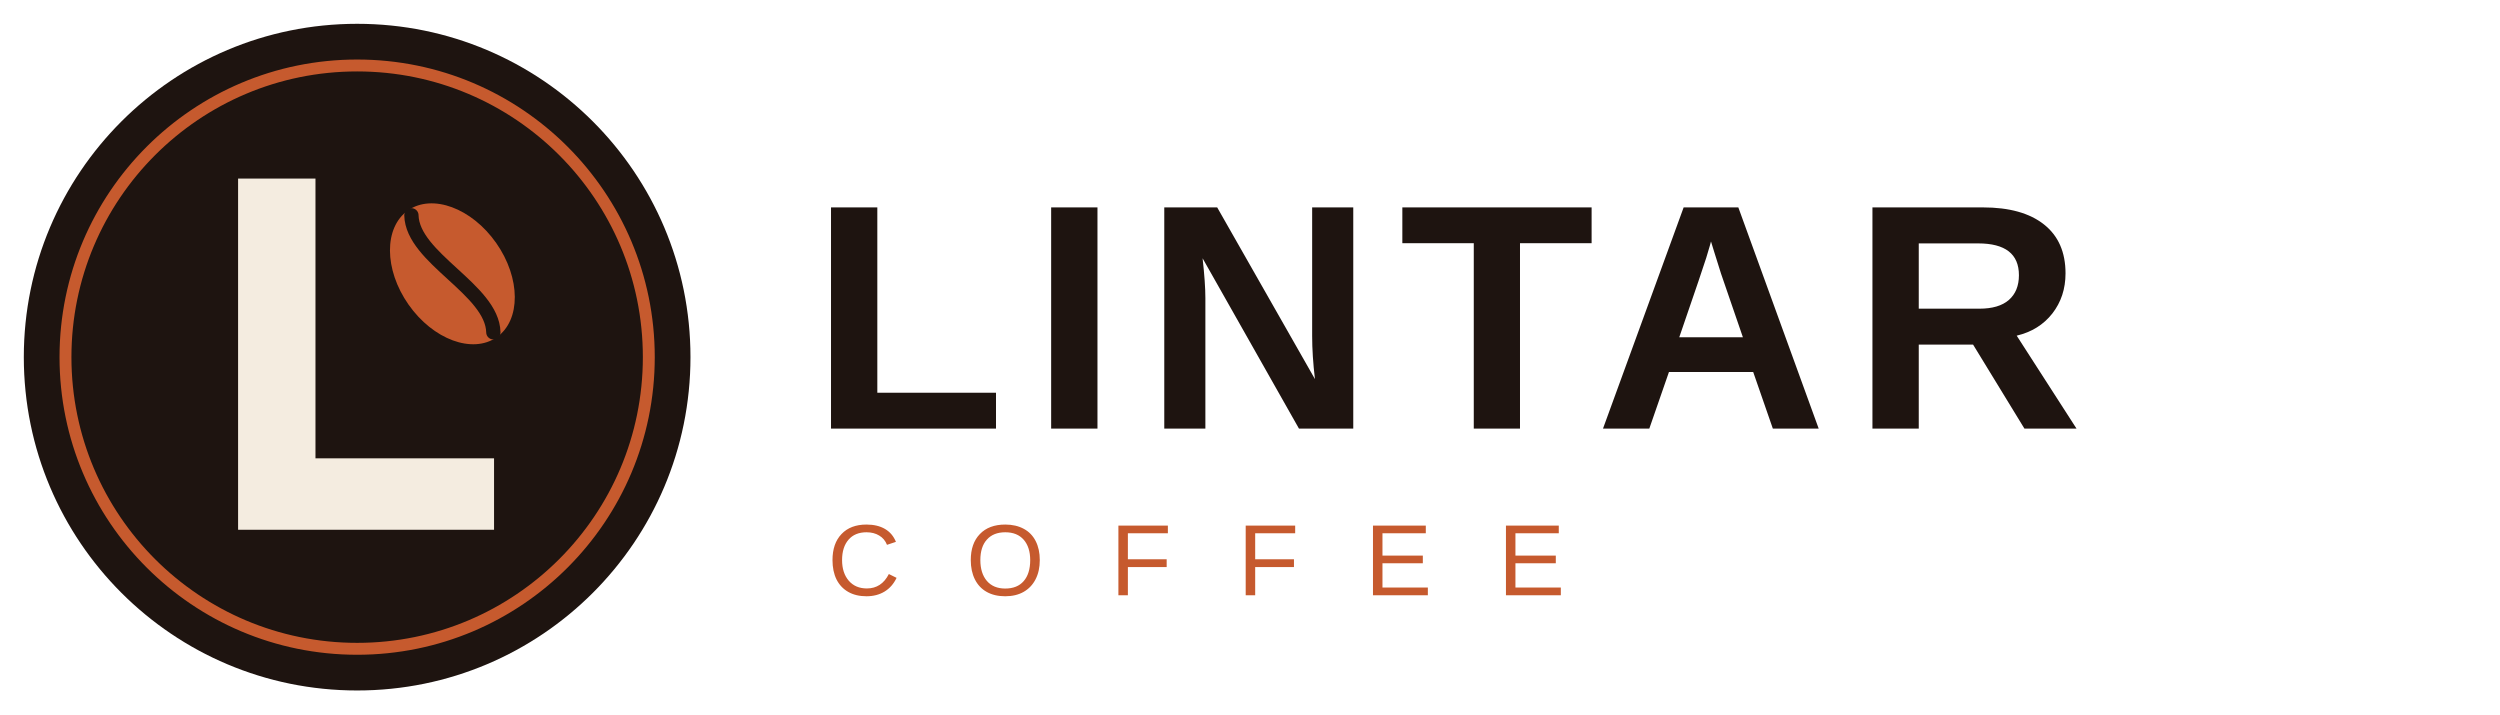
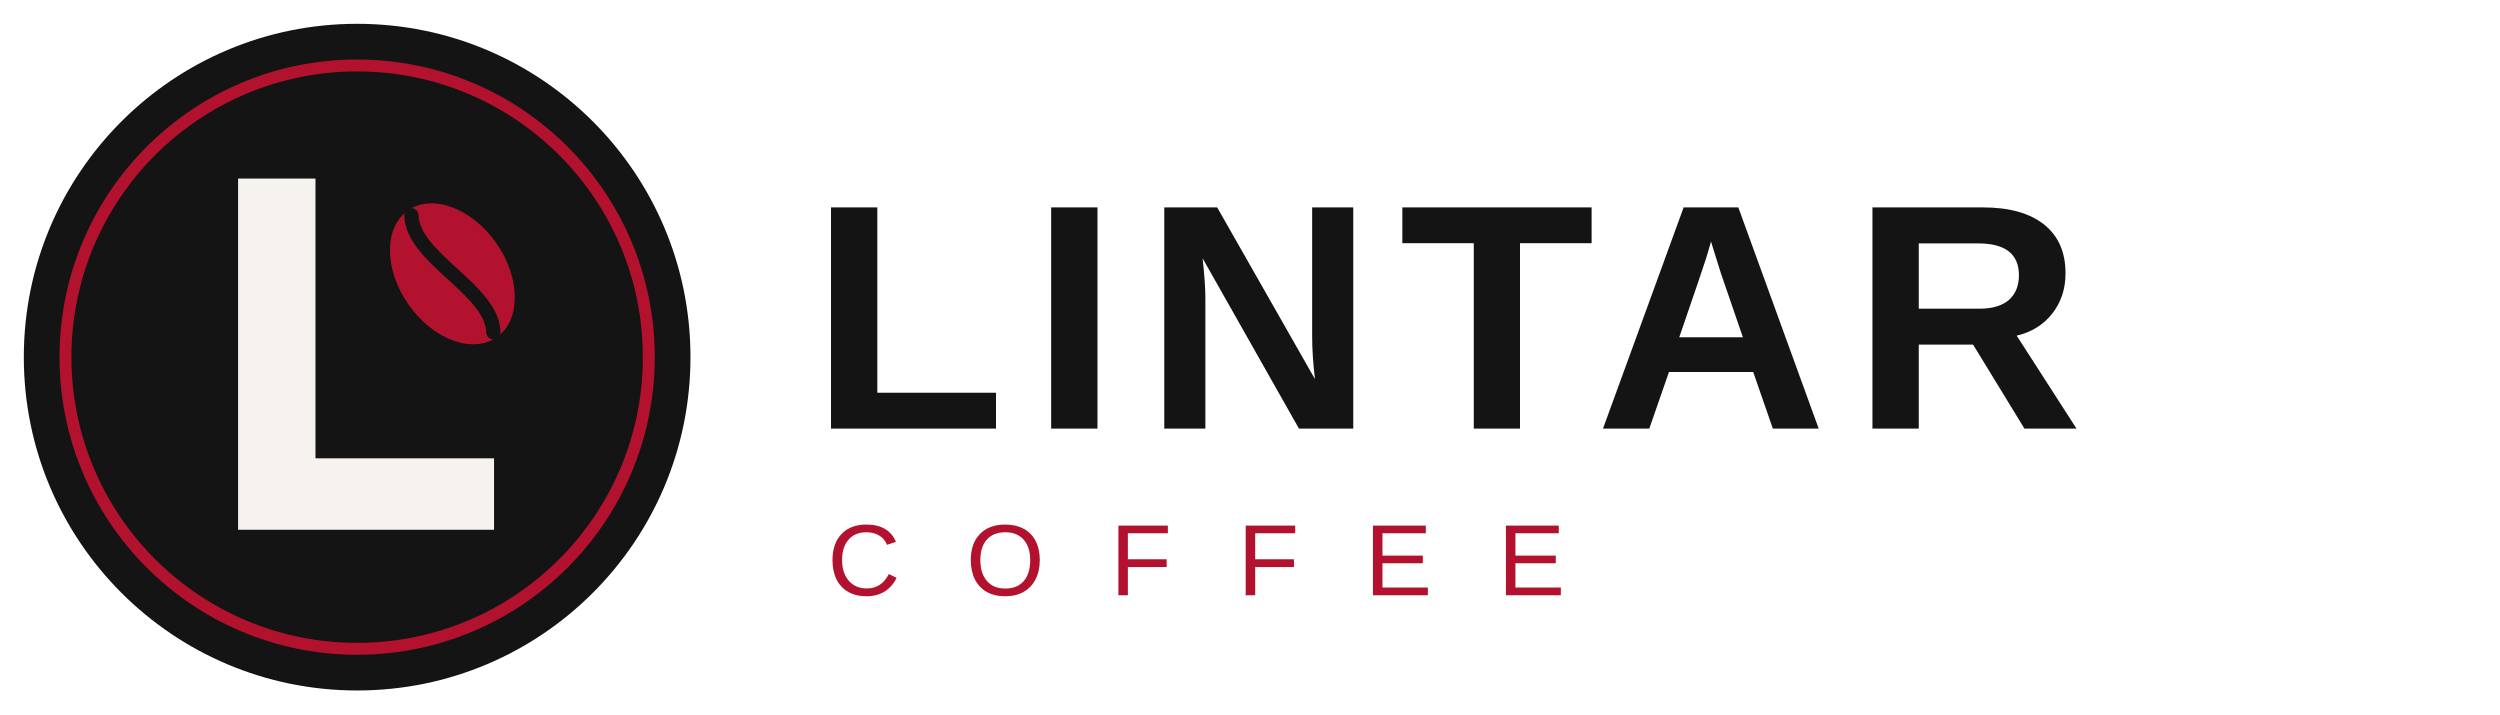
<svg xmlns="http://www.w3.org/2000/svg" viewBox="0 0 420 120" role="img" aria-label="Lintar Coffee">
-   <circle cx="60" cy="60" r="56" fill="#1E1410" />
-   <circle cx="60" cy="60" r="49" fill="none" stroke="#C65A2E" stroke-width="2" />
-   <path d="M40 30h13v47h30v12H40z" fill="#F4ECE0" />
+   <circle cx="60" cy="60" r="56" fill="#141414" />
+   <circle cx="60" cy="60" r="49" fill="none" stroke="#B3122E" stroke-width="2" />
+   <path d="M40 30h13v47h30v12H40z" fill="#F6F3EE" />
  <g transform="rotate(-35 76 46)">
-     <ellipse cx="76" cy="46" rx="9" ry="13" fill="#C65A2E" />
-     <path d="M76 34c-4 6 4 18 0 24" stroke="#1E1410" stroke-width="2.4" fill="none" stroke-linecap="round" />
+     <ellipse cx="76" cy="46" rx="9" ry="13" fill="#B3122E" />
+     <path d="M76 34c-4 6 4 18 0 24" stroke="#141414" stroke-width="2.4" fill="none" stroke-linecap="round" />
  </g>
-   <text x="136" y="72" font-family="Arial Black, Arial, sans-serif" font-weight="900" font-size="54" letter-spacing="4" fill="#1E1410">LINTAR</text>
-   <text x="139" y="100" font-family="Arial, sans-serif" font-size="17" letter-spacing="11" fill="#C65A2E">COFFEE</text>
+   <text x="136" y="72" font-family="Arial Black, Arial, sans-serif" font-weight="900" font-size="54" letter-spacing="4" fill="#141414">LINTAR</text>
+   <text x="139" y="100" font-family="Arial, sans-serif" font-size="17" letter-spacing="11" fill="#B3122E">COFFEE</text>
</svg>
